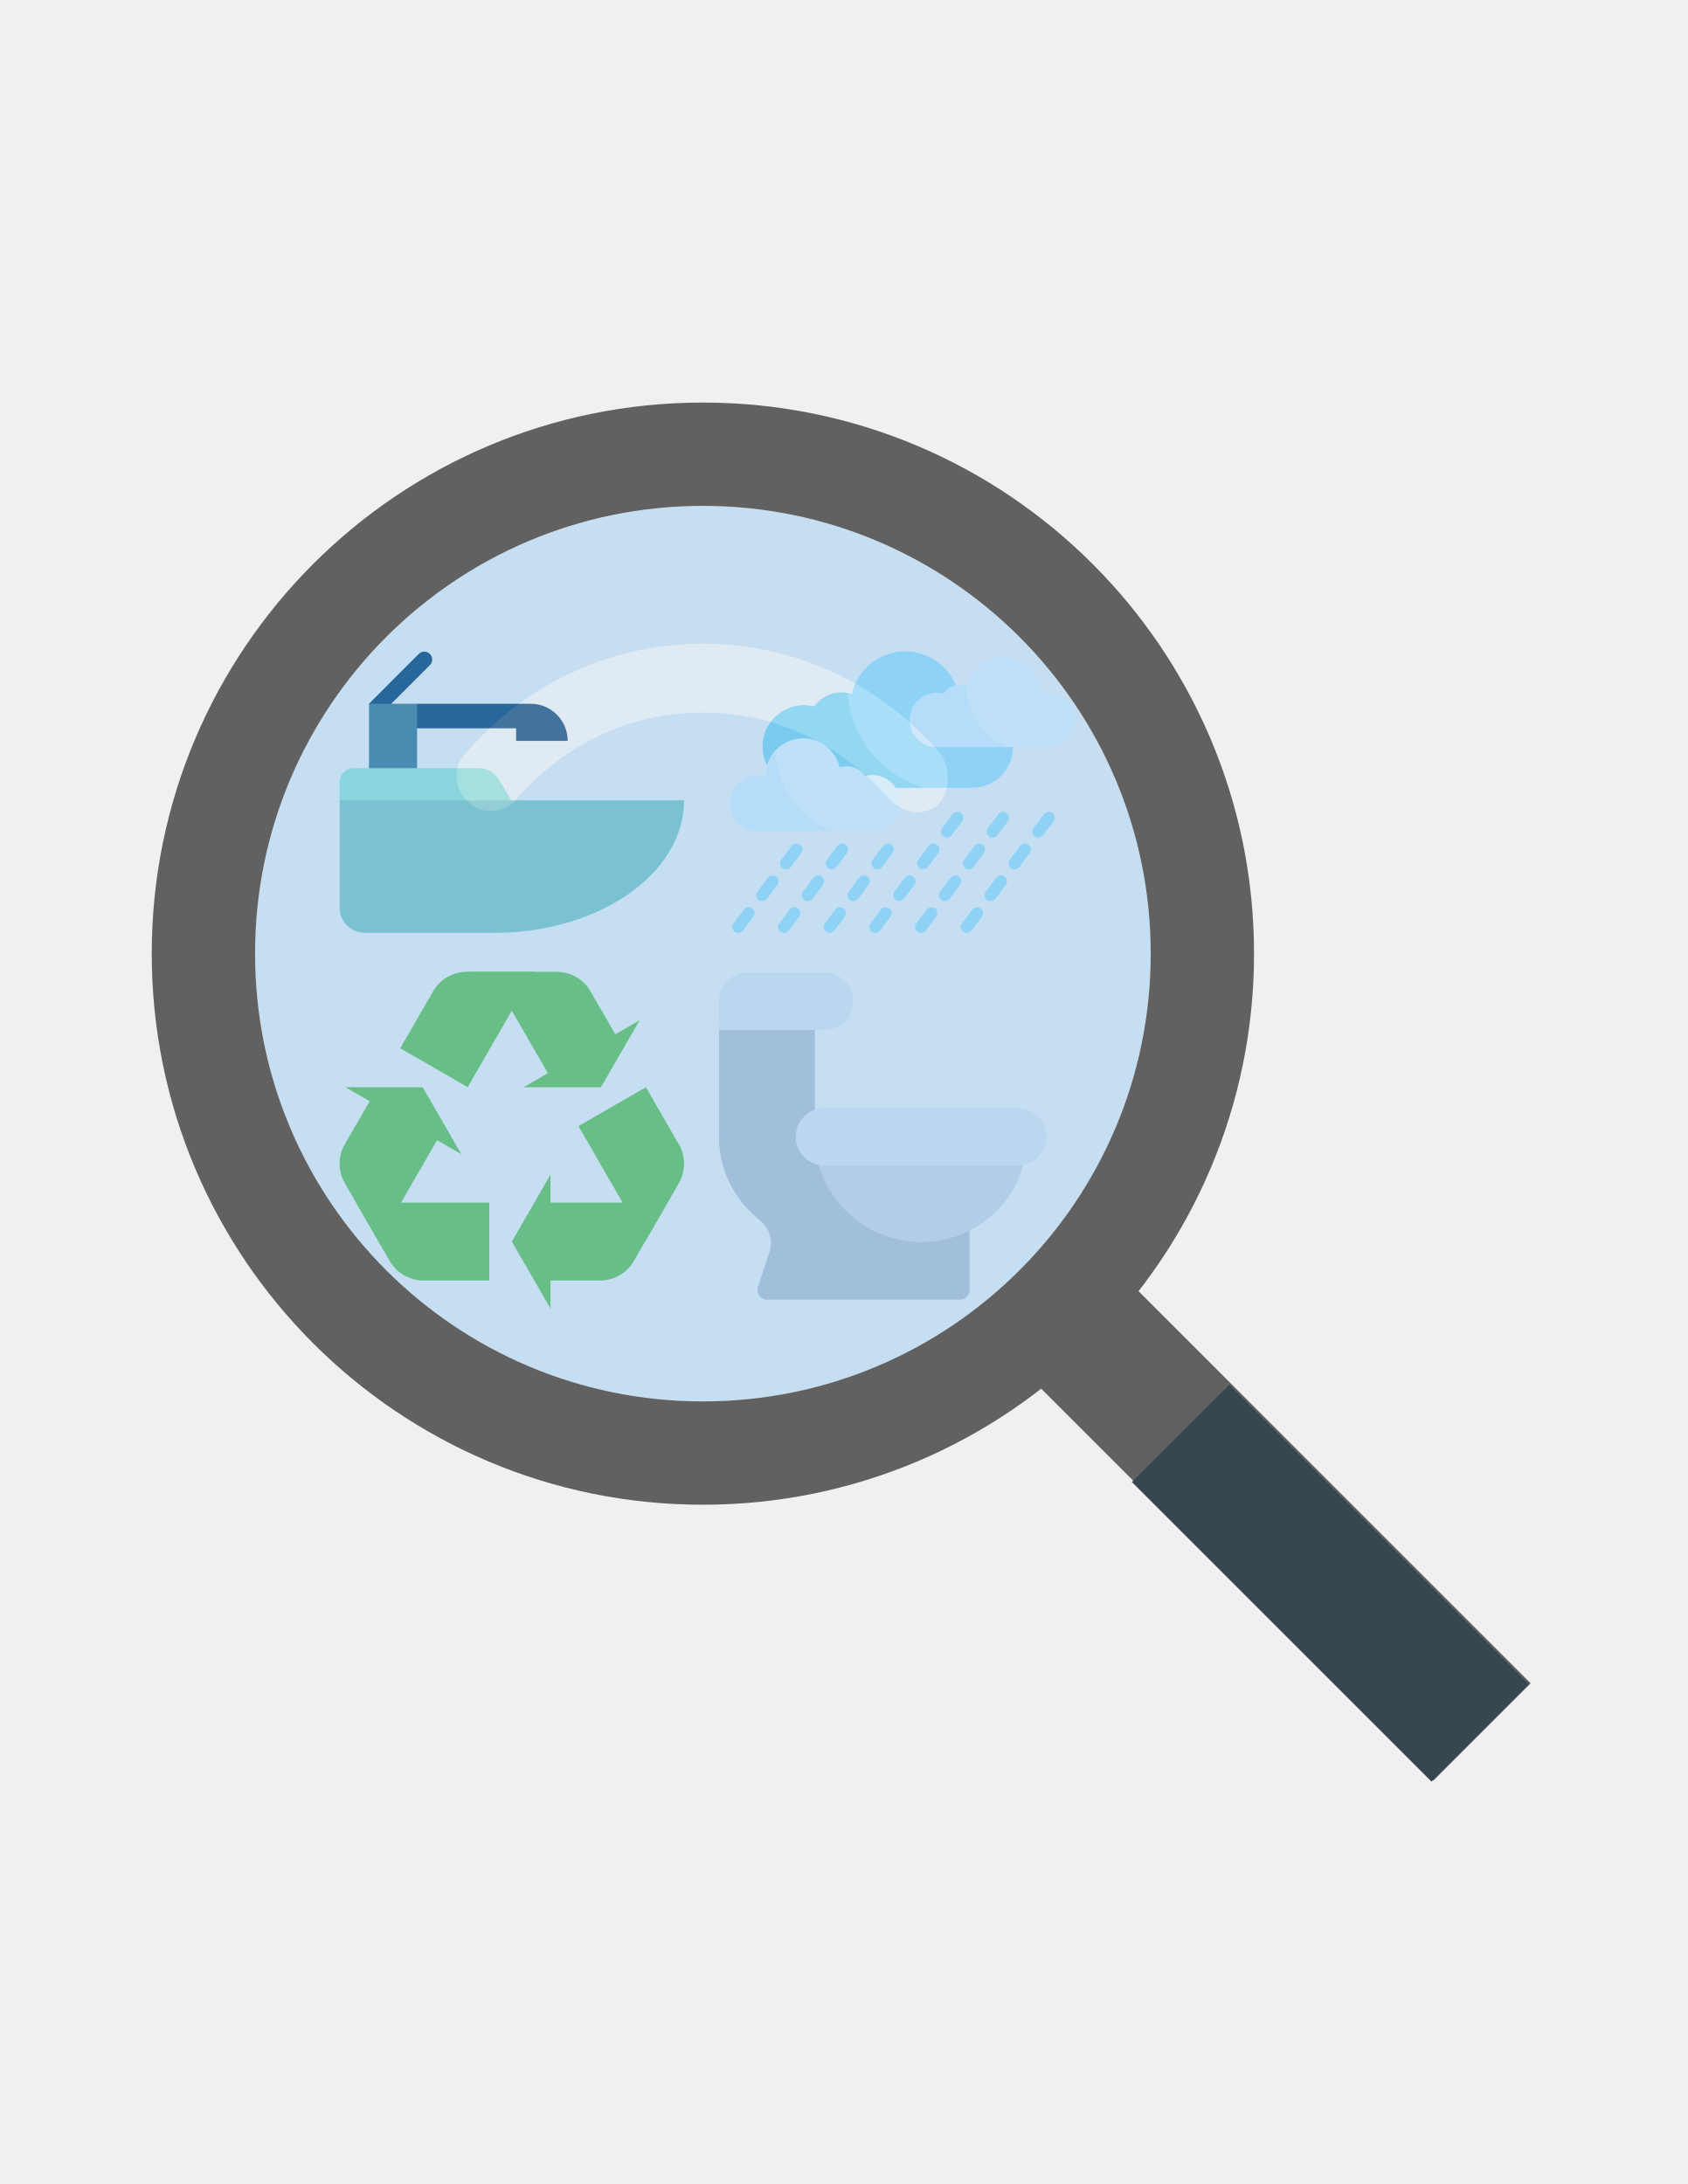
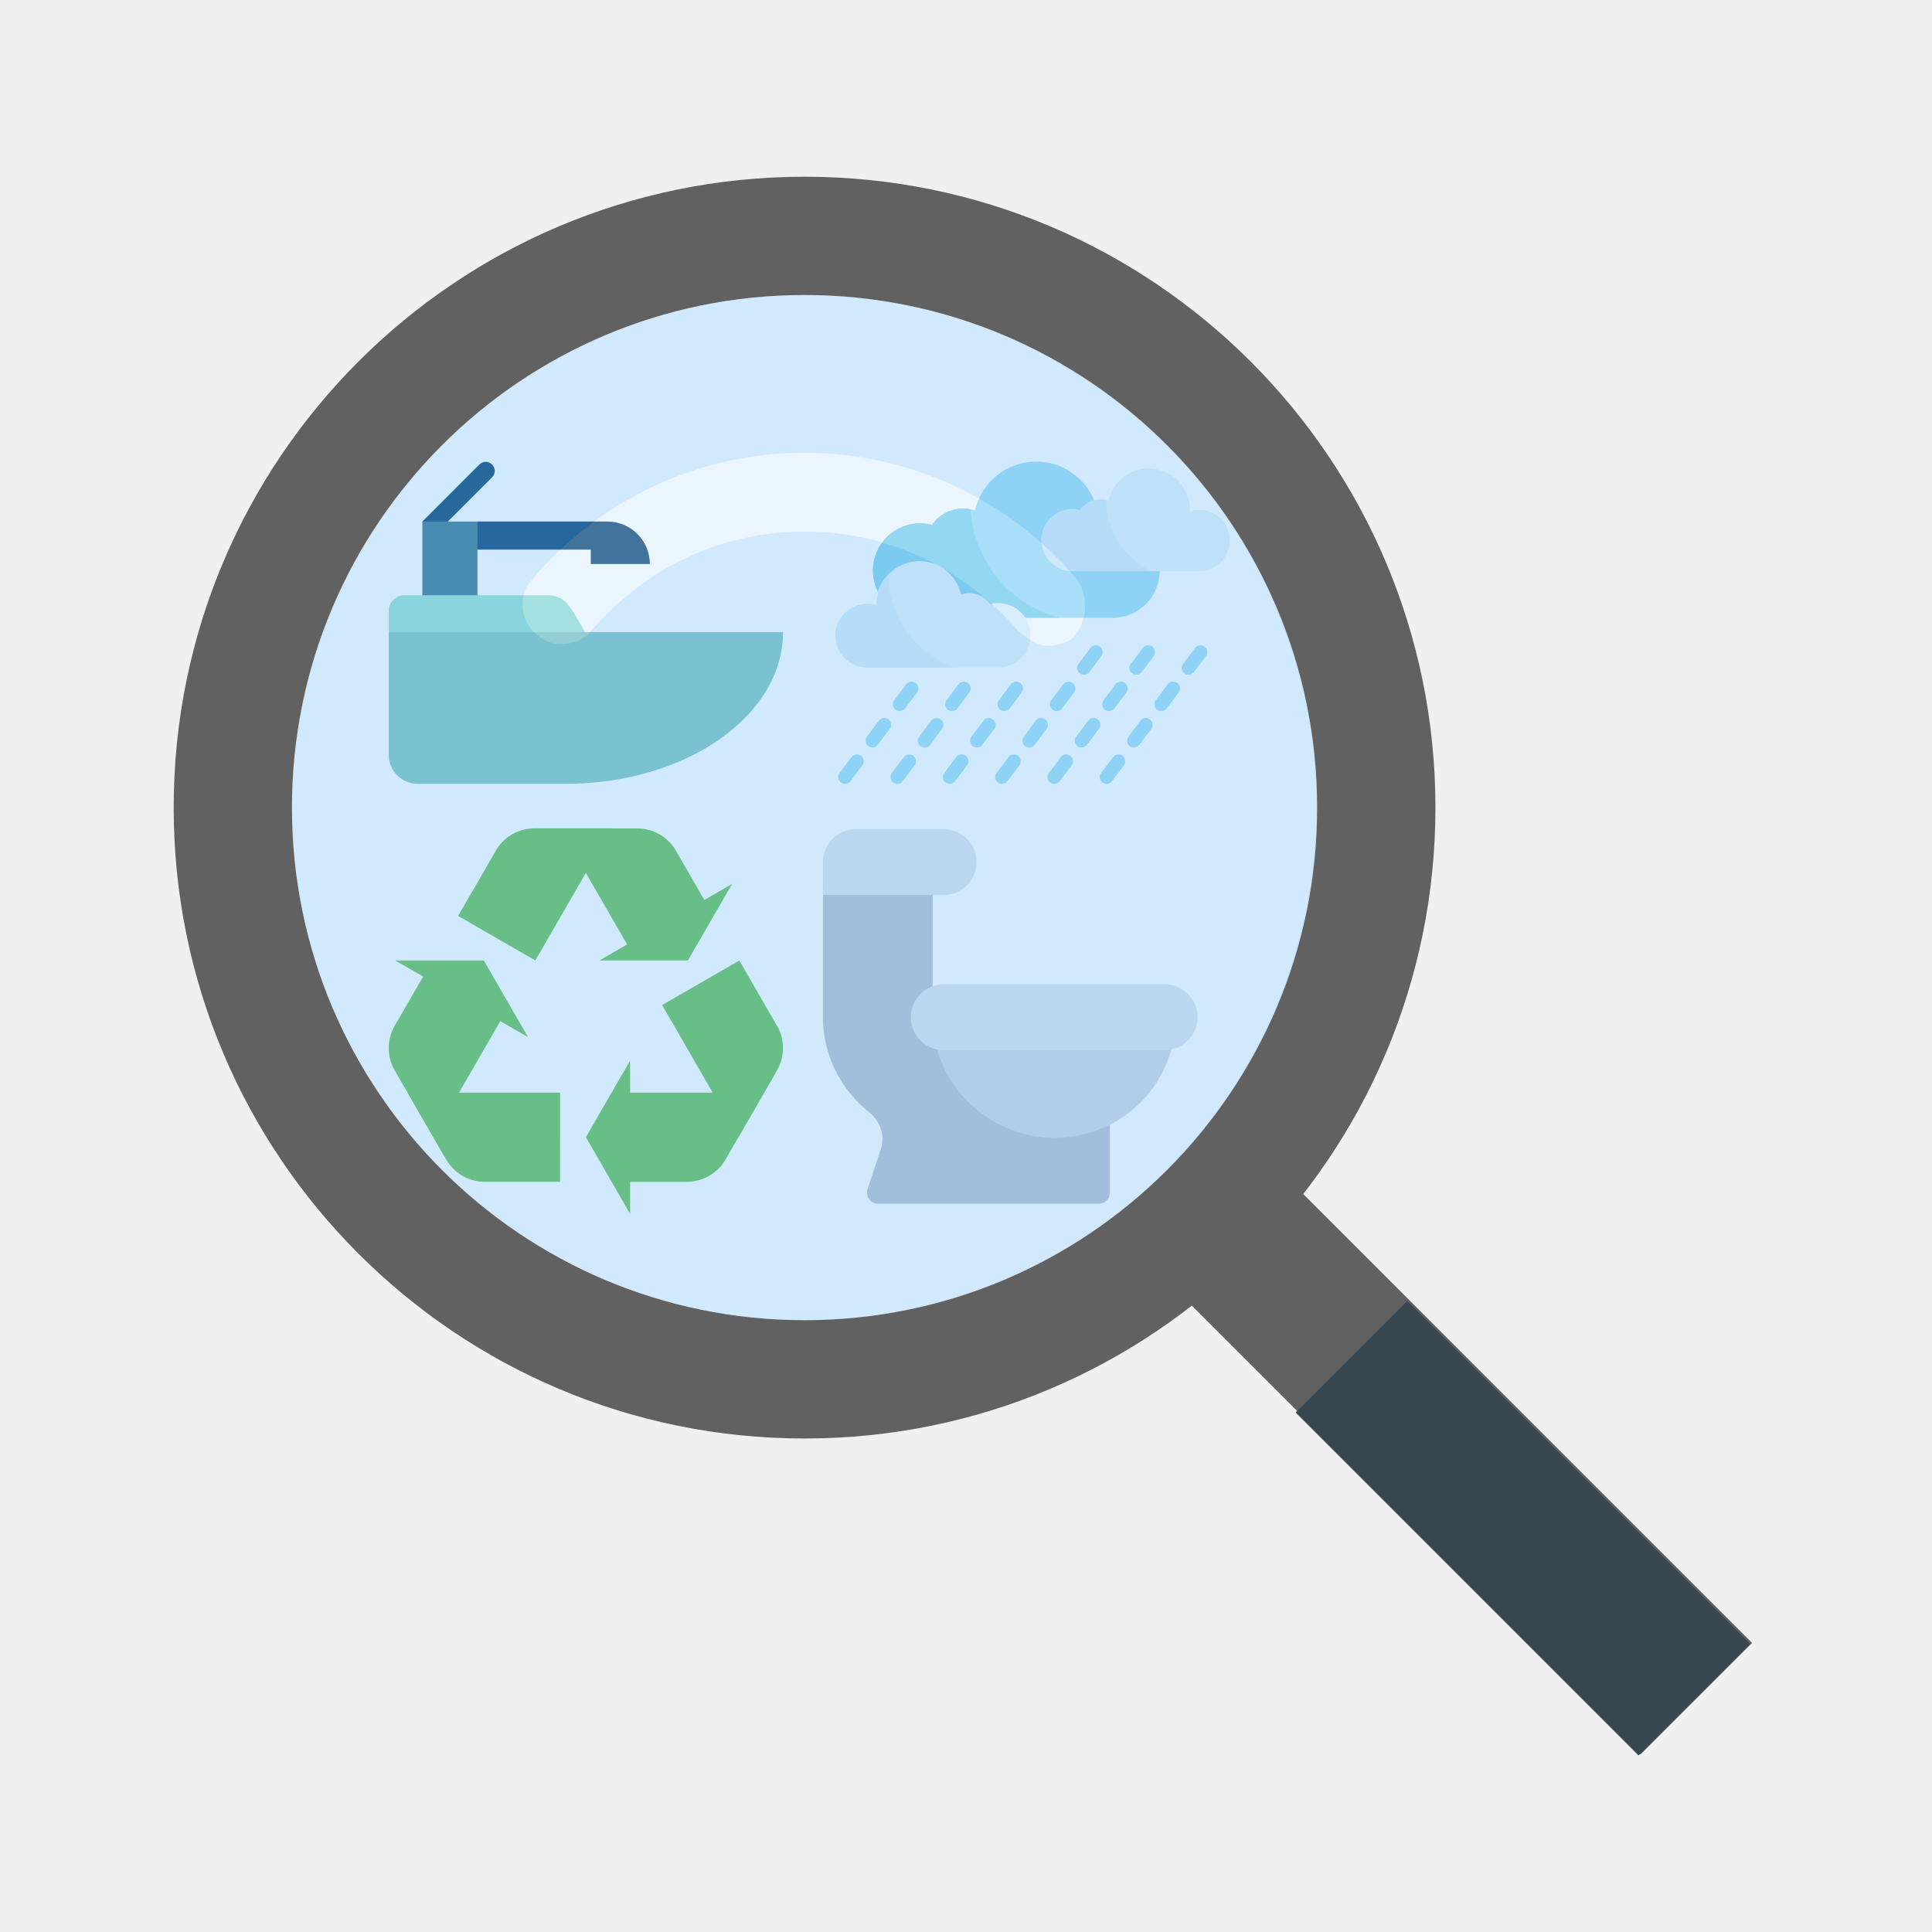
- <svg xmlns="http://www.w3.org/2000/svg" version="1.1" id="Icon" x="0px" y="0px" width="612px" height="792px" viewBox="0 0 612 792" enable-background="new 0 0 612 792" xml:space="preserve">
-   <g id="layer8" display="none">
+ <svg xmlns="http://www.w3.org/2000/svg" version="1.1" id="Icon" x="0px" y="0px" width="612px" height="612px" viewBox="0 90 612 612" enable-background="new 0 90 612 612" xml:space="preserve">
+   <g id="Grid" display="none">
    <path id="path3586" display="inline" opacity="0.6" fill="none" stroke="#000000" stroke-width="0.945" enable-background="new    " d="   M89.251,346.104l331.427,0.06L89.251,346.104z" />
    <path id="path3586-3" display="inline" opacity="0.6" fill="none" stroke="#000000" stroke-width="0.945" enable-background="new    " d="   M255.946,510.749l0.063-331.427L255.946,510.749z" />
  </g>
+   <circle id="White" fill="#FFFFFF" cx="254.609" cy="345.826" r="162.373" />
  <g id="Recycle">
    <g>
      <path fill="#6AC259" d="M157.396,358.877c0,0.012-0.012,0.012-0.012,0.024l-0.671,1.165c-0.012,0.024-0.024,0.049-0.037,0.073    l-11.558,19.998l24.456,14.113l11.216-19.438l1.404-2.433l3.384-5.861l8.142-14.125h-24.456    C164.305,352.419,159.908,354.992,157.396,358.877z" />
      <path fill="#6AC259" d="M214.114,359.48c-1.195-2.073-2.933-3.891-5.165-5.171c-2.239-1.287-4.661-1.891-7.063-1.891H177.43    h-8.154c4.971,0,9.343,2.561,11.868,6.434l0.763,1.323l19.681,34.085l24.457-14.112L214.114,359.48z" />
      <polygon fill="#6AC259" points="189.847,394.261 217.902,394.261 231.929,369.983   " />
      <path fill="#6AC259" d="M246.481,415.523c0,0-0.012,0-0.024-0.025l-0.678-1.146c0-0.049-0.024-0.049-0.036-0.074l-11.54-20.016    l-24.456,14.101l11.216,19.456l1.409,2.426l3.373,5.867l8.153,14.126l12.229-21.177    C248.627,424.744,248.59,419.668,246.481,415.523z" />
      <path fill="#6AC259" d="M217.603,464.361c2.396,0,4.83-0.611,7.056-1.902c2.238-1.27,3.971-3.074,5.172-5.174l12.228-21.174    l4.081-7.039c-2.483,4.295-6.88,6.807-11.503,7.039h-1.549h-39.355v28.262h23.871V464.361L217.603,464.361z" />
      <polygon fill="#6AC259" points="199.606,425.963 185.59,450.237 199.606,474.534   " />
      <path fill="#6AC259" d="M177.43,436.111h-22.456h-2.811h-6.771H129.11l12.228,21.174c2.494,4.319,6.915,6.832,11.538,7.076    c0.012,0,0.012,0,0.024,0h1.349c0.024,0,0.054,0,0.09,0h23.079L177.43,436.111L177.43,436.111z" />
      <path fill="#6AC259" d="M125.023,414.937c-1.201,2.072-1.885,4.486-1.885,7.051c0,2.585,0.696,4.987,1.885,7.061l12.228,21.164    l4.087,7.049c-2.489-4.293-2.465-9.368-0.366-13.489l0.775-1.318l19.686-34.092l-24.457-14.101L125.023,414.937z" />
      <polygon fill="#6AC259" points="167.276,418.548 153.267,394.261 125.225,394.261   " />
    </g>
  </g>
  <g id="Toilet">
    <path fill="#BAC2CF" d="M349.977,441.162c-1.001-0.646-2.271-0.756-3.318-0.268c-3.928,1.742-8.148,2.609-12.49,2.609   c-14.846,0-28.214-10.516-31.135-25.005c-0.322-1.636-1.763-2.806-3.397-2.806h-4.183v-45.649c0-1.921-1.561-3.47-3.47-3.47   h-27.816c-1.928,0-3.477,1.561-3.477,3.47v42.185c0,2.683,0.263,5.244,0.775,7.562c0,0.023,0,0.049,0,0.072   c0,0.025,0.012,0.025,0.012,0.049l0,0l0,0c1.8,8.746,6.647,16.639,13.68,22.285c3.768,2.988,5.294,7.601,3.873,11.746   l-4.233,12.783c-0.354,1.074-0.177,2.246,0.482,3.146c0.653,0.892,1.701,1.429,2.811,1.429h69.983c1.929,0,3.477-1.55,3.477-3.477   v-23.76C351.537,442.893,350.951,441.795,349.977,441.162z" />
    <path fill="#E0E4EC" d="M298.936,373.513H260.69v-10.429c0-5.757,4.672-10.428,10.43-10.428h27.816   c5.744,0,10.428,4.684,10.428,10.428C309.364,368.83,304.68,373.513,298.936,373.513z" />
    <path fill="#D1D7E3" d="M334.168,450.445c-18.151,0-34.355-12.845-37.941-30.582c-0.212-1.022,0.061-2.072,0.727-2.902   c0.659-0.793,1.646-1.268,2.695-1.268h68.6c1.047,0,2,0.465,2.671,1.268c0.671,0.806,0.928,1.855,0.745,2.902   c-2.405,12.148-10.711,22.396-22.176,27.386C344.633,449.371,339.487,450.445,334.168,450.445z" />
    <path fill="#E0E4EC" d="M368.917,422.646h-69.981c-5.758,0-10.429-4.685-10.429-10.441l0,0c0-5.757,4.67-10.422,10.429-10.422   h69.981c5.759,0,10.442,4.689,10.442,10.422C379.36,417.962,374.676,422.646,368.917,422.646z" />
  </g>
  <g id="Sink">
    <g>
      <path fill="#0E4675" d="M205.851,268.67c0-7.428-6.021-13.459-13.442-13.459h-41.167l-5.72,8.892h41.618v4.556h18.712V268.67z" />
      <path fill="#0E4675" d="M155.889,237.146c-1.128-1.135-2.939-1.135-4.049,0l-18.059,18.064l4.032,4.055l18.063-18.07    C156.999,240.086,156.999,238.262,155.889,237.146z" />
    </g>
    <rect x="133.793" y="255.21" fill="#3D7A94" width="17.449" height="29.084" />
    <path fill="#9AE1D3" d="M173.148,278.562h-45.015c-2.762,0-5.007,2.251-5.007,5.014v6.654l31.111,5.732l31.116-5.732   C180.565,282.088,179.308,278.562,173.148,278.562z" />
    <path fill="#83C7C3" d="M123.138,329.128c0,5.042,4.099,9.154,9.155,9.154h46.936c38.007,0,68.811-21.498,68.811-48.052H123.138   C123.138,302.835,123.138,329.128,123.138,329.128z" />
  </g>
  <g id="Rain">
    <g>
      <path fill="#9FDEF7" d="M376.492,303.732c-0.439,0-0.891-0.146-1.291-0.434c-0.952-0.713-1.147-2.061-0.415-3.013l3.755-5.02    c0.732-0.951,2.075-1.152,3.027-0.426c0.949,0.713,1.145,2.061,0.438,3.013l-3.792,5.018    C377.799,303.433,377.153,303.732,376.492,303.732z" />
      <path fill="#9FDEF7" d="M367.846,315.264c-0.452,0-0.892-0.151-1.307-0.438c-0.938-0.714-1.145-2.062-0.415-3.013l3.77-5.032    c0.72-0.951,2.075-1.134,3.024-0.427c0.94,0.726,1.148,2.074,0.428,3.024l-3.781,5.02    C369.149,314.96,368.517,315.264,367.846,315.264z" />
      <path fill="#9FDEF7" d="M359.198,326.779c-0.463,0-0.902-0.141-1.306-0.426c-0.952-0.726-1.136-2.074-0.427-3.025l3.781-5.02    c0.721-0.946,2.072-1.147,3.013-0.421c0.952,0.719,1.159,2.062,0.427,3.006l-3.77,5.032    C360.49,326.492,359.83,326.779,359.198,326.779z" />
      <path fill="#9FDEF7" d="M350.535,338.306c-0.461,0-0.912-0.134-1.291-0.427c-0.952-0.72-1.16-2.073-0.439-3.019l3.781-5.02    c0.706-0.951,2.073-1.152,3.025-0.426c0.952,0.713,1.133,2.061,0.415,3.013l-3.782,5.032    C351.83,338.019,351.183,338.306,350.535,338.306z" />
      <path fill="#9FDEF7" d="M359.928,303.732c-0.449,0-0.9-0.146-1.291-0.434c-0.953-0.713-1.16-2.061-0.439-3.013l3.793-5.02    c0.706-0.951,2.061-1.152,3.014-0.426c0.949,0.713,1.145,2.061,0.414,3.013l-3.77,5.018    C361.246,303.433,360.587,303.732,359.928,303.732z" />
      <path fill="#9FDEF7" d="M351.268,315.264c-0.439,0-0.9-0.151-1.291-0.438c-0.952-0.714-1.147-2.062-0.415-3.013l3.77-5.032    c0.718-0.951,2.061-1.134,3.013-0.427c0.949,0.726,1.145,2.074,0.438,3.024l-3.779,5.02    C352.563,314.96,351.928,315.264,351.268,315.264z" />
      <path fill="#9FDEF7" d="M342.609,326.779c-0.439,0-0.903-0.141-1.306-0.426c-0.938-0.726-1.133-2.074-0.403-3.025l3.782-5.02    c0.707-0.946,2.051-1.147,3-0.421c0.952,0.719,1.147,2.062,0.428,3.006l-3.782,5.032    C343.927,326.492,343.268,326.779,342.609,326.779z" />
      <path fill="#9FDEF7" d="M333.961,338.306c-0.451,0-0.891-0.134-1.307-0.427c-0.951-0.72-1.145-2.073-0.414-3.019l3.781-5.02    c0.708-0.951,2.061-1.152,3-0.426c0.953,0.713,1.148,2.061,0.439,3.013l-3.781,5.02    C335.265,338.019,334.606,338.306,333.961,338.306z" />
      <path fill="#9FDEF7" d="M343.365,303.732c-0.451,0-0.903-0.146-1.294-0.434c-0.952-0.713-1.147-2.061-0.439-3.013l3.782-5.02    c0.732-0.951,2.072-1.152,3.024-0.426c0.952,0.713,1.147,2.061,0.415,3.013l-3.758,5.018    C344.656,303.433,344.025,303.732,343.365,303.732z" />
      <path fill="#9FDEF7" d="M334.703,315.264c-0.438,0-0.9-0.151-1.291-0.438c-0.953-0.714-1.148-2.062-0.428-3.013l3.77-5.032    c0.732-0.951,2.072-1.134,3.025-0.427c0.949,0.726,1.145,2.074,0.427,3.024l-3.77,5.02    C336.01,314.96,335.363,315.264,334.703,315.264z" />
      <path fill="#9FDEF7" d="M326.043,326.779c-0.439,0-0.9-0.141-1.291-0.426c-0.952-0.726-1.16-2.074-0.439-3.025l3.781-5.02    c0.73-0.946,2.073-1.147,3.025-0.421c0.949,0.719,1.145,2.062,0.439,3.006l-3.794,5.032    C327.362,326.492,326.703,326.779,326.043,326.779z" />
      <path fill="#9FDEF7" d="M317.384,338.306c-0.439,0-0.903-0.134-1.294-0.427c-0.949-0.72-1.145-2.073-0.415-3.019l3.77-5.02    c0.72-0.951,2.063-1.152,3.013-0.426c0.952,0.713,1.147,2.061,0.439,3.013l-3.779,5.032    C318.678,338.019,318.043,338.306,317.384,338.306z" />
      <path fill="#9FDEF7" d="M318.141,315.264c-0.464,0-0.903-0.151-1.307-0.438c-0.939-0.714-1.145-2.062-0.427-3.013l3.782-5.032    c0.72-0.951,2.072-1.134,3.024-0.427c0.94,0.726,1.147,2.074,0.415,3.024l-3.781,5.02    C319.432,314.96,318.8,315.264,318.141,315.264z" />
      <path fill="#9FDEF7" d="M309.479,326.779c-0.449,0-0.913-0.141-1.297-0.426c-0.951-0.726-1.146-2.074-0.439-3.025l3.775-5.02    c0.72-0.946,2.072-1.147,3.012-0.421c0.953,0.719,1.16,2.062,0.439,3.006l-3.781,5.032    C310.78,326.492,310.125,326.779,309.479,326.779z" />
      <path fill="#9FDEF7" d="M300.826,338.306c-0.452,0-0.903-0.134-1.299-0.427c-0.952-0.72-1.142-2.073-0.427-3.019l3.774-5.02    c0.72-0.951,2.068-1.152,3.019-0.426c0.951,0.713,1.153,2.061,0.439,3.013l-3.788,5.032    C302.125,338.019,301.472,338.306,300.826,338.306z" />
      <path fill="#9FDEF7" d="M301.558,315.264c-0.446,0-0.896-0.151-1.299-0.438c-0.946-0.714-1.134-2.062-0.421-3.013l3.782-5.032    c0.713-0.951,2.061-1.134,3.025-0.427c0.951,0.726,1.133,2.074,0.427,3.024l-3.788,5.02    C302.875,314.96,302.223,315.264,301.558,315.264z" />
      <path fill="#9FDEF7" d="M292.904,326.779c-0.452,0-0.91-0.141-1.299-0.426c-0.946-0.726-1.147-2.074-0.421-3.025l3.769-5.02    c0.714-0.946,2.074-1.147,3.025-0.421c0.946,0.719,1.135,2.062,0.421,3.006l-3.769,5.032    C294.203,326.492,293.568,326.779,292.904,326.779z" />
      <path fill="#9FDEF7" d="M284.249,338.306c-0.452,0-0.902-0.134-1.299-0.427c-0.951-0.72-1.134-2.073-0.427-3.019l3.776-5.02    c0.726-0.951,2.074-1.152,3.019-0.426c0.951,0.713,1.152,2.061,0.439,3.013l-3.782,5.02    C285.56,338.019,284.908,338.306,284.249,338.306z" />
      <path fill="#9FDEF7" d="M285,315.264c-0.452,0-0.916-0.151-1.3-0.438c-0.963-0.714-1.152-2.062-0.438-3.013l3.788-5.032    c0.707-0.951,2.061-1.134,3.018-0.427c0.952,0.726,1.141,2.074,0.427,3.024l-3.774,5.02    C286.299,314.96,285.646,315.264,285,315.264z" />
      <path fill="#9FDEF7" d="M276.345,326.779c-0.45,0-0.902-0.141-1.299-0.426c-0.951-0.726-1.152-2.074-0.427-3.025l3.77-5.02    c0.714-0.946,2.074-1.147,3.024-0.421c0.951,0.719,1.146,2.062,0.428,3.006l-3.776,5.032    C277.645,326.492,276.992,326.779,276.345,326.779z" />
      <path fill="#9FDEF7" d="M267.673,338.306c-0.445,0-0.897-0.134-1.299-0.427c-0.946-0.72-1.135-2.073-0.421-3.019l3.782-5.02    c0.713-0.951,2.061-1.152,3.025-0.426c0.945,0.713,1.134,2.061,0.42,3.013l-3.78,5.032    C268.985,338.019,268.339,338.306,267.673,338.306z" />
      <path fill="#9FDEF7" d="M367.309,270.634h-27.164c-5.246,0-9.514-4.256-9.514-9.502c0-5.25,4.268-9.508,9.514-9.508    c0.828,0,1.634,0.11,2.391,0.299c1.001-1.445,2.488-2.524,4.246-2.995c-2.879-7.434-10.113-12.704-18.543-12.704    c-9.478,0-17.397,6.617-19.399,15.484c-1.184-0.396-2.458-0.609-3.78-0.609c-4.074,0-7.66,2.036-9.819,5.147    c-1.195-0.313-2.458-0.488-3.756-0.488c-8.27,0-14.967,6.697-14.967,14.96c0,2.403,0.562,4.671,1.562,6.672    c1.763-5.446,6.861-9.367,12.881-9.367c6.44,0,11.837,4.494,13.198,10.538c0.816-0.269,1.677-0.421,2.573-0.421    c2.773,0,5.215,1.385,6.677,3.495c0.818-0.208,1.686-0.311,2.562-0.311c3.452,0,6.514,1.726,8.369,4.361H340.9h7.808h3.83    c8.147,0,14.783-6.624,14.783-14.79C367.321,270.811,367.309,270.719,367.309,270.634z" />
    </g>
    <path fill="#E4F2F9" d="M379.835,251.472c-1.013,0-1.999,0.164-2.903,0.451c0-0.146,0-0.287,0-0.451   c0-7.215-5.83-13.064-13.051-13.064c-6.221,0-11.441,4.348-12.76,10.166c-0.778-0.261-1.608-0.396-2.475-0.396   c-2.672,0-5.037,1.335-6.453,3.384c-0.781-0.2-1.609-0.31-2.463-0.31c-5.439,0-9.832,4.391-9.832,9.824   c0,5.435,4.393,9.832,9.832,9.832h40.104c5.366,0,9.71-4.348,9.71-9.715C389.545,255.821,385.201,251.472,379.835,251.472z" />
    <path fill="#83D4ED" d="M307.43,251.338c-0.773-0.165-1.561-0.238-2.371-0.238c-4.074,0-7.66,2.036-9.819,5.147   c-1.195-0.3-2.458-0.476-3.756-0.476c-8.27,0-14.967,6.697-14.967,14.959c0,2.404,0.562,4.672,1.562,6.673   c1.763-5.447,6.861-9.368,12.881-9.368c6.44,0,11.837,4.507,13.198,10.545c0.816-0.275,1.677-0.428,2.573-0.428   c2.773,0,5.215,1.386,6.677,3.495c0.818-0.208,1.686-0.312,2.562-0.312c3.452,0,6.514,1.727,8.369,4.362h11.221   C320.043,281.599,308.419,267.902,307.43,251.338z" />
    <path fill="#D7EDF9" d="M350.367,248.386c-0.562-0.122-1.123-0.195-1.733-0.195c-2.671,0-5.024,1.335-6.452,3.384   c-0.794-0.2-1.621-0.31-2.464-0.31c-5.452,0-9.831,4.391-9.831,9.824c0,5.435,4.404,9.832,9.831,9.832h24.968   C356.256,266.914,350.414,258.333,350.367,248.386z" />
    <path fill="#E4F2F9" d="M316.248,281.05c-0.889,0-1.742,0.122-2.561,0.324c-1.463-2.109-3.908-3.495-6.683-3.495   c-0.898,0-1.757,0.146-2.569,0.415c-1.366-6.038-6.756-10.544-13.203-10.544c-7.472,0-13.526,6.056-13.526,13.539   c0,0.153,0,0.299,0.012,0.452c-0.952-0.287-1.964-0.452-3.014-0.452c-5.555,0-10.062,4.496-10.062,10.07   c0,5.543,4.507,10.063,10.062,10.063h26.609h7.281h7.653c5.623,0,10.186-4.556,10.186-10.179   C326.434,285.625,321.871,281.05,316.248,281.05z" />
    <path fill="#D7EDF9" d="M281.353,272.061c-2.262,2.422-3.646,5.667-3.646,9.227c0,0.153,0,0.299,0.012,0.452   c-0.952-0.287-1.964-0.452-3.014-0.452c-5.555,0-10.062,4.496-10.062,10.07c0,5.543,4.507,10.063,10.062,10.063h26.609h0.897   C290.16,297.066,281.499,285.589,281.353,272.061z" />
  </g>
  <g id="Glass" opacity="0.3">
    <circle id="Glass_1_" fill="#64B5F6" cx="254.86" cy="345.826" r="162.373" />
    <path id="Reflection" fill="#BBDEFB" d="M254.86,233.413c-33.713,0-64.939,14.973-86.145,39.954   c-5.02,5.024-3.774,13.782,1.226,17.515c5.02,4.958,13.765,3.708,17.51-1.287c17.449-19.985,41.143-31.201,67.41-31.201   c26.255,0,49.961,11.216,67.427,31.226c2.539,2.483,6.245,4.971,10.003,4.971c2.487,0,6.244-1.238,7.514-2.488   c4.977-4.954,4.977-13.711,1.219-18.735C319.799,248.386,288.573,233.413,254.86,233.413z" />
    <g>
      <rect x="290.446" y="360.701" fill="none" width="164.258" height="66.58" />
      <line fill="none" x1="290.446" y1="416.191" x2="454.703" y2="416.191" />
      <line fill="none" x1="290.446" y1="405.081" x2="454.703" y2="405.081" />
      <line fill="none" x1="290.446" y1="393.987" x2="454.703" y2="393.987" />
      <line fill="none" x1="290.446" y1="382.912" x2="454.703" y2="382.912" />
      <line fill="none" x1="290.446" y1="371.795" x2="454.703" y2="371.795" />
      <line fill="none" x1="427.309" y1="360.701" x2="427.309" y2="427.281" />
      <line fill="none" x1="399.962" y1="360.701" x2="399.962" y2="427.281" />
      <line fill="none" x1="372.565" y1="360.701" x2="372.565" y2="427.281" />
      <line fill="none" x1="345.17" y1="360.701" x2="345.17" y2="427.281" />
      <line fill="none" x1="317.836" y1="360.701" x2="317.836" y2="427.281" />
    </g>
  </g>
  <g id="Magnifying_Glass">
    <rect x="437.288" y="446.797" transform="matrix(0.7071 -0.7071 0.7071 0.7071 -255.6276 488.8476)" fill="#616161" width="49.957" height="212.381" />
    <path fill="#616161" d="M254.86,145.982c-110.362,0-199.844,89.481-199.844,199.844c0,110.364,89.481,199.844,199.844,199.844   c110.363,0,199.844-89.48,199.844-199.844C454.703,235.463,365.223,145.982,254.86,145.982z M254.86,508.199   c-89.683,0-162.373-72.698-162.373-162.374c0-89.683,72.69-162.373,162.373-162.373c89.676,0,162.373,72.69,162.373,162.373   C417.233,435.501,344.535,508.199,254.86,508.199z" />
    <rect x="457.426" y="497.263" transform="matrix(0.7071 -0.7071 0.7071 0.7071 -264.6431 509.2748)" fill="#37474F" width="49.955" height="153.628" />
  </g>
</svg>
